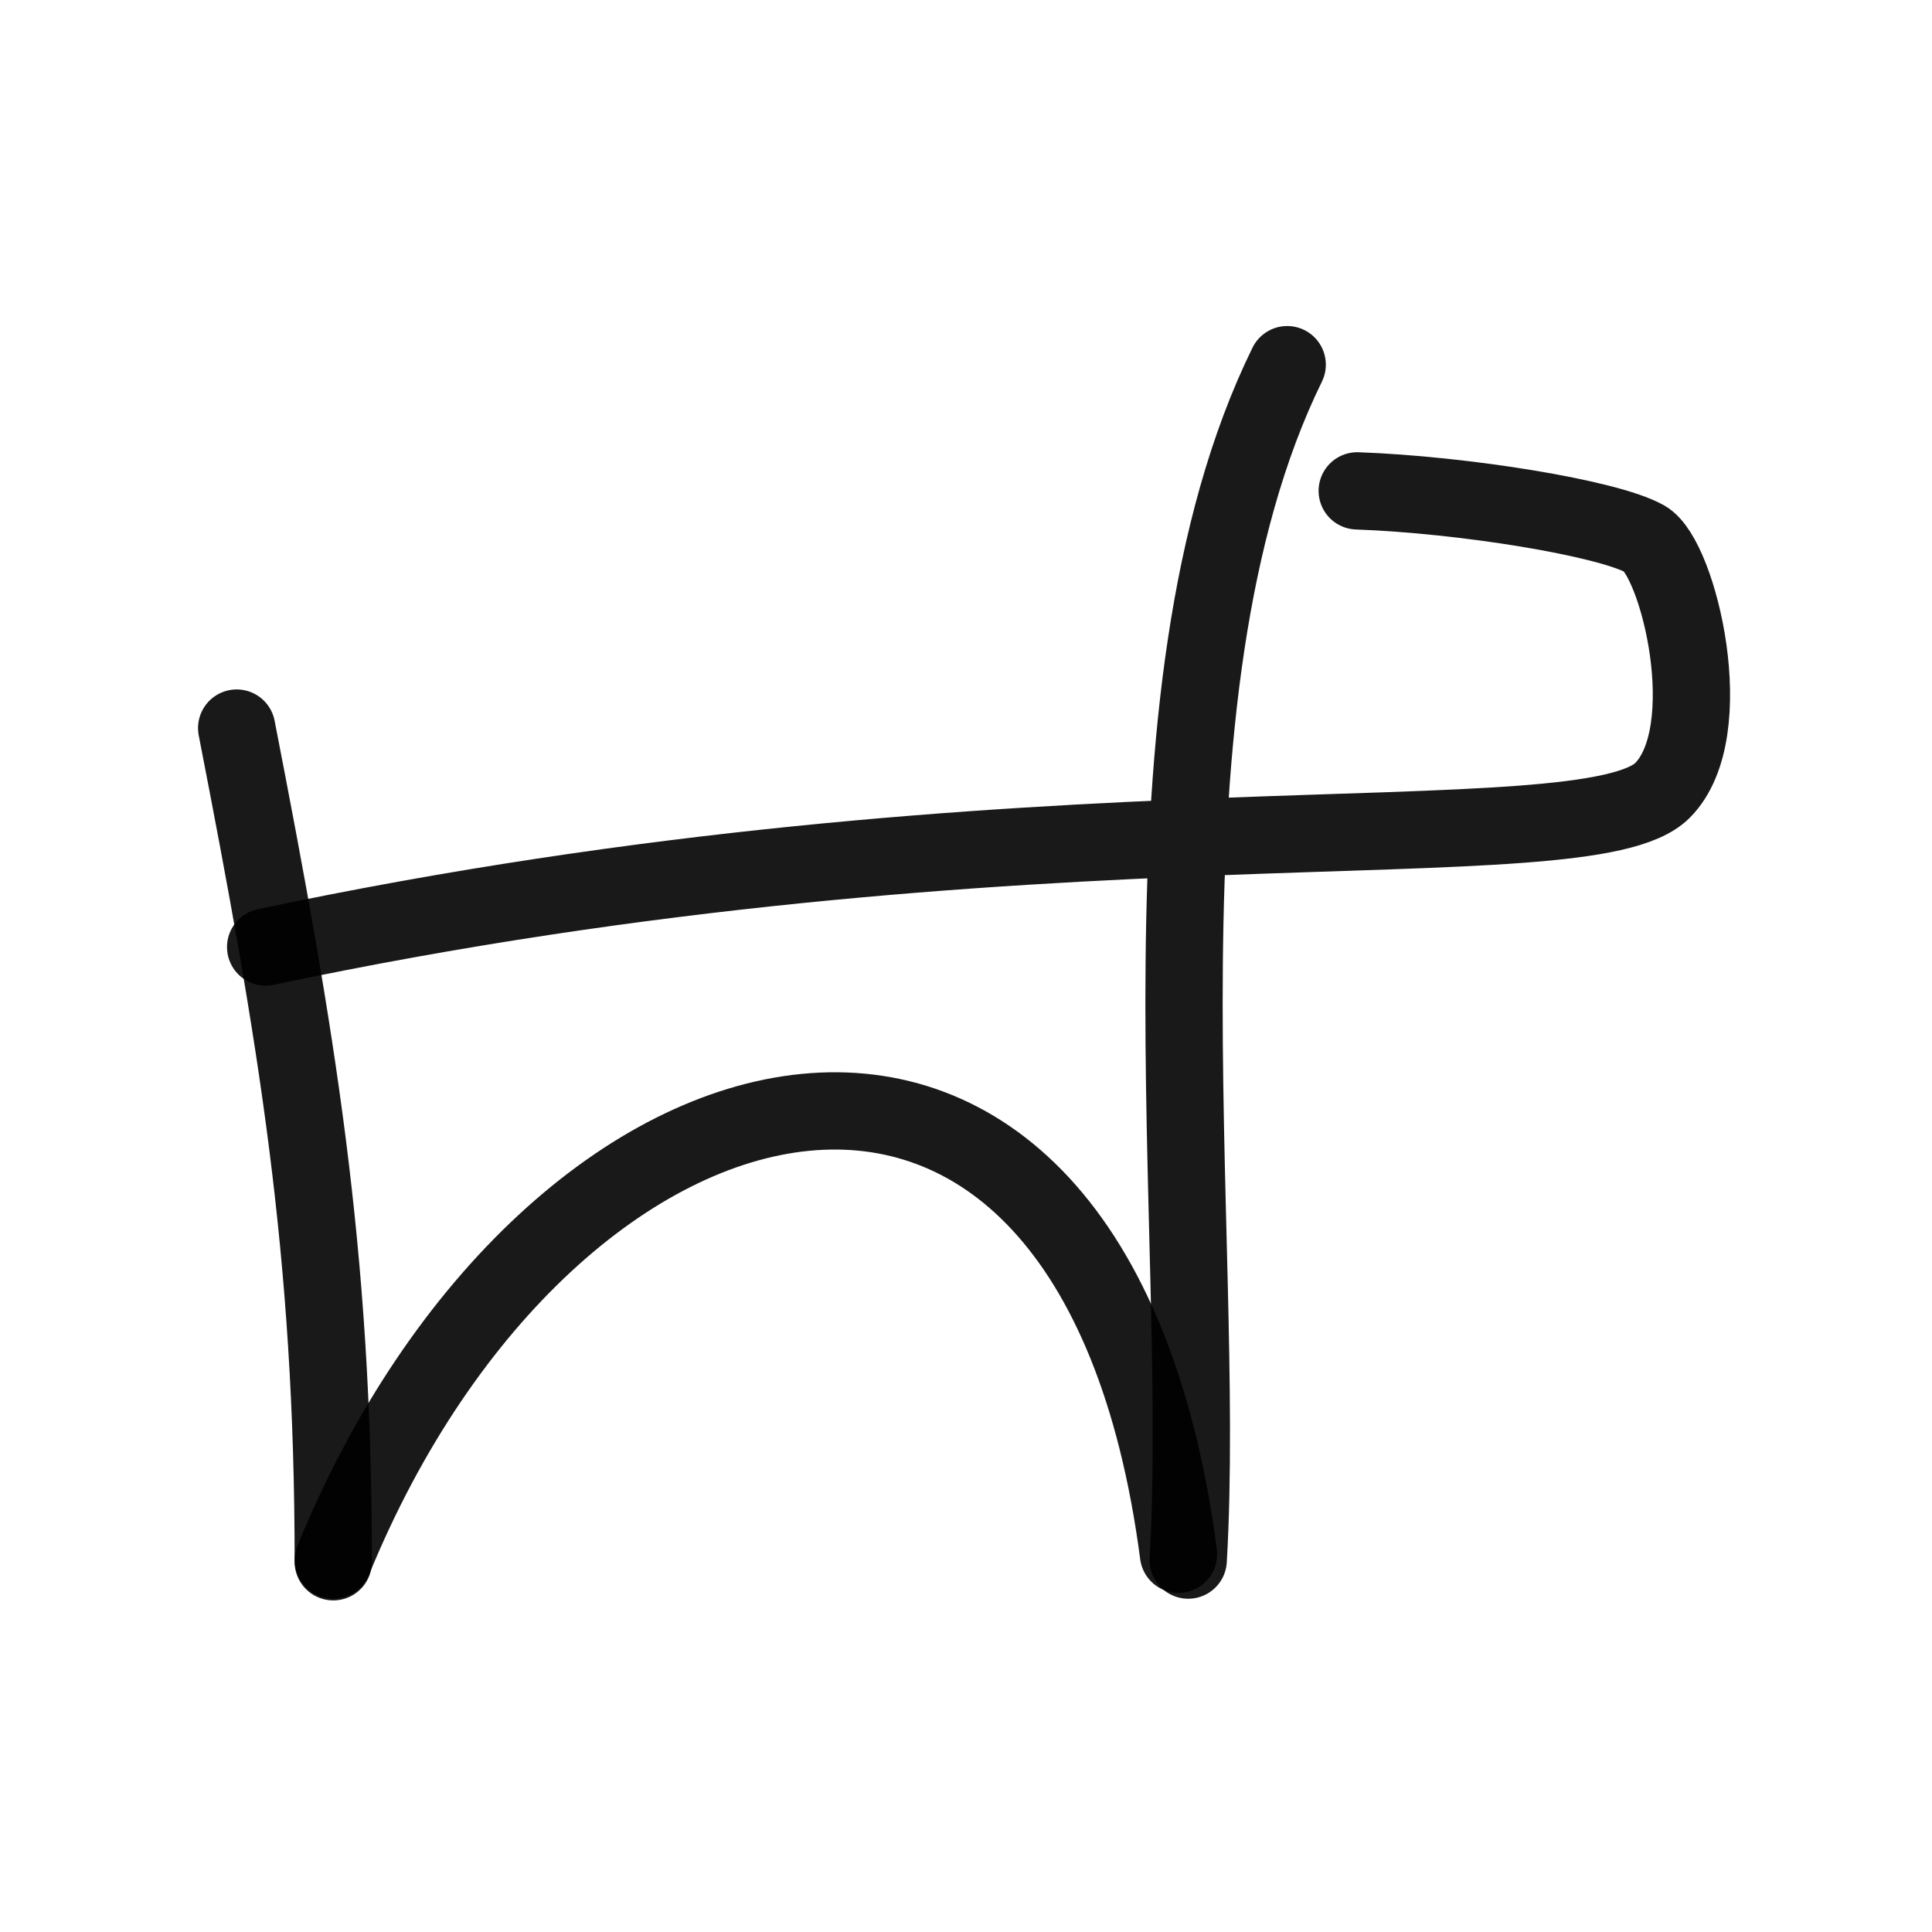
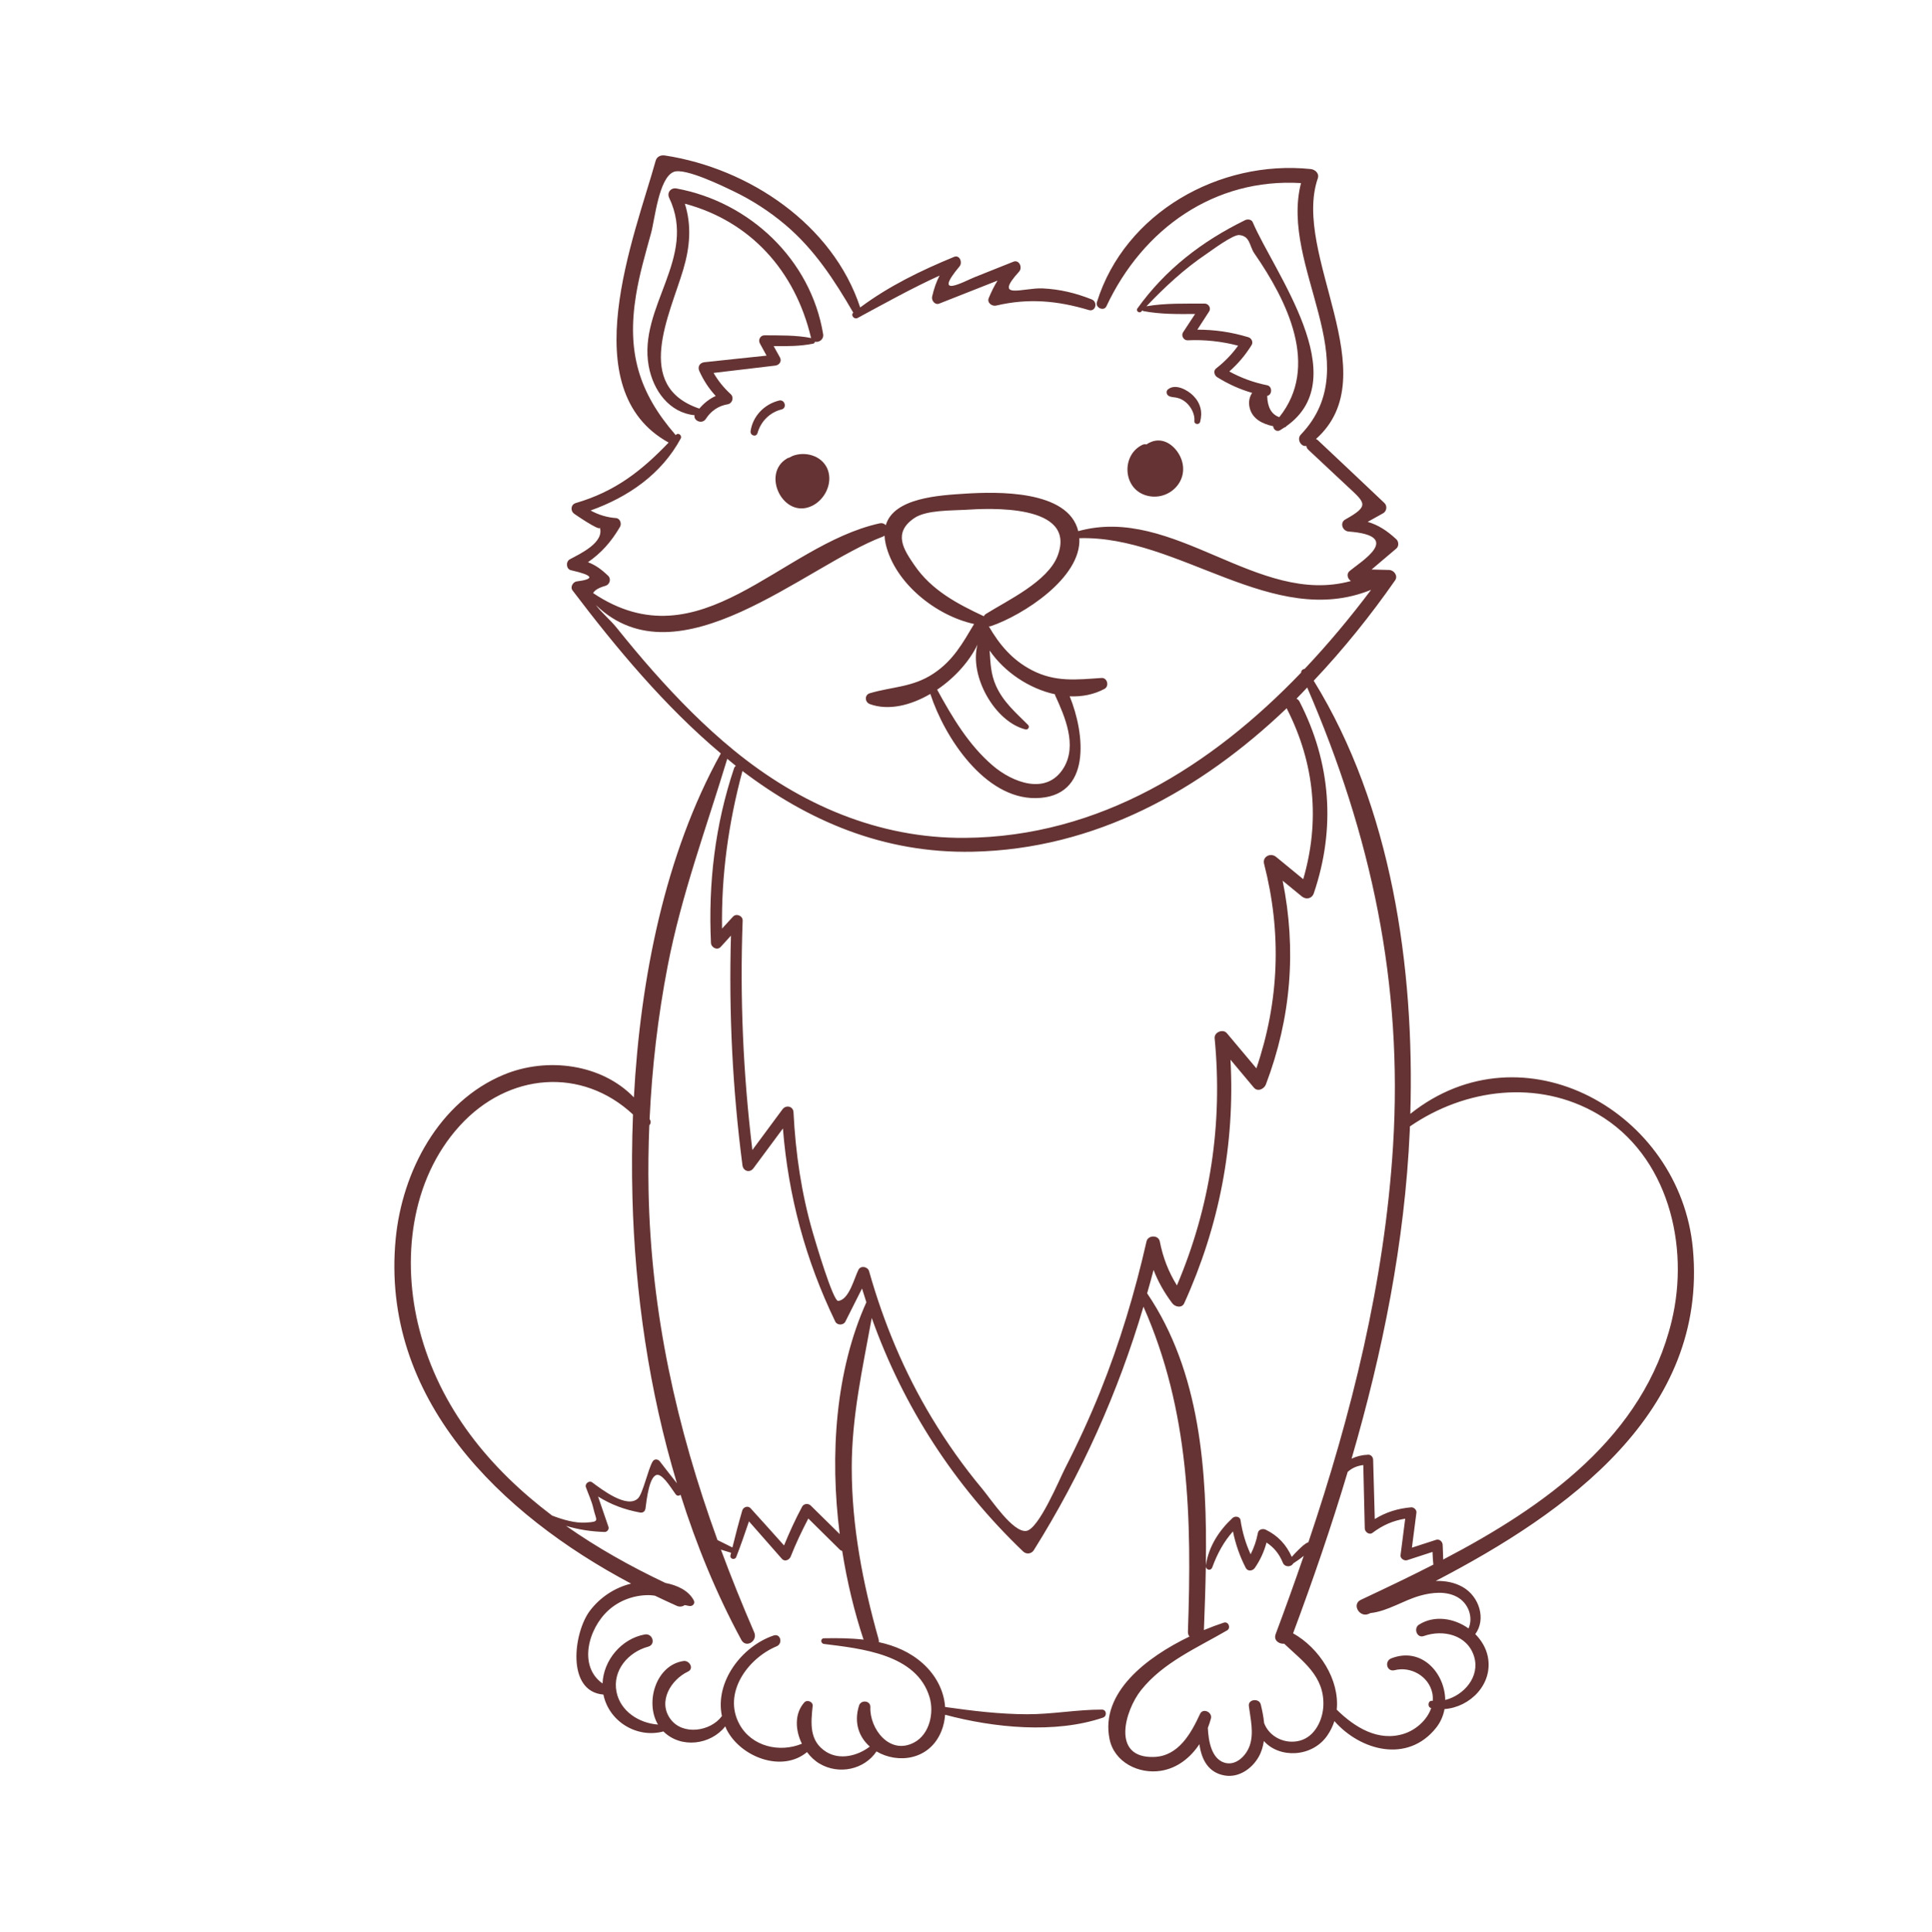
- <svg xmlns="http://www.w3.org/2000/svg" width="800px" height="800px" viewBox="0 0 400 400" fill="none">
-   <path d="M55 196.076C213.97 162.425 328.5 179.5 344.217 163.629C356.262 151.465 347.5 115.501 340.587 111.591C332.881 107.232 302.935 102.413 281 101.629M266.5 75.5C232.987 143.859 249.995 254.767 246.007 323" stroke="#000000" stroke-opacity="0.9" stroke-width="16" stroke-linecap="round" stroke-linejoin="round" />
-   <path d="M49 150.74C61.5 214.941 69 259.146 69 323.347" stroke="#000000" stroke-opacity="0.9" stroke-width="16" stroke-linecap="round" stroke-linejoin="round" />
-   <path d="M69 323C113.955 213.209 226.212 186.011 244 321.792" stroke="#000000" stroke-opacity="0.9" stroke-width="16" stroke-linecap="round" stroke-linejoin="round" />
+ <svg xmlns="http://www.w3.org/2000/svg" version="1.1" id="Capa_1" x="0px" y="0px" width="566.93px" height="566.93px" viewBox="0 0 566.93 566.93" enable-background="new 0 0 566.93 566.93" xml:space="preserve">
+   <g>
+     <path fill="#653333" d="M496.97,366.629c-3.688-40.216-49.81-66.064-82.959-39.646c1.289-42.959-5.532-90.171-28.356-127.15   c8.734-9.255,16.746-19.204,23.896-29.478c0.91-1.31-0.321-2.997-1.743-3.033c-1.722-0.045-3.442-0.09-5.168-0.134   c2.426-2.059,4.847-4.118,7.276-6.171c0.769-0.649,0.707-2.041,0-2.698c-2.841-2.636-5.371-4.21-8.413-5.125   c1.509-0.841,3.017-1.684,4.529-2.522c1.054-0.588,1.271-2.164,0.386-3c-6.514-6.166-13.028-12.331-19.568-18.468   c-0.173-0.162-0.357-0.245-0.537-0.333c21.16-18.816-7.146-54.209,0.541-76.515c0.502-1.447-0.787-2.597-2.079-2.73   C358.033,46.849,330.215,62.38,322,88.718c-0.505,1.628,2.058,2.775,2.805,1.182c10.684-22.782,31.76-37.695,57.121-36.154   c-6.337,24.643,20.074,52.787-0.072,73.857c-1.252,1.31,0.069,3.634,1.636,3.306c0.05,0.379,0.194,0.758,0.559,1.099   c3.815,3.58,7.634,7.159,11.463,10.724c5.298,4.934,6.634,5.737-0.566,9.752c-1.754,0.977-0.827,3.416,0.96,3.553   c16.288,1.245,3.522,8.871,0.292,11.583c-1.047,0.877-0.585,2.299,0.379,2.945c-27.422,7.55-51.952-22.416-80.017-14.649   c-0.012,0.004-0.019,0.011-0.029,0.015c-2.934-12.228-24.178-11.58-33.125-11.017c-7.669,0.481-21.034,1.209-23.369,9.253   c-0.422-0.442-1.047-0.706-1.87-0.523c-29.251,6.504-52.559,41.561-84.052,20.462c0.462-0.832,1.563-1.559,3.631-2.137   c1.252-0.35,1.747-2.021,0.779-2.945c-2.061-1.967-3.793-3.176-5.922-3.986c3.901-2.705,6.803-5.935,9.402-10.373   c0.523-0.897,0.086-2.376-1.047-2.571c-2.725-0.177-5.244-0.946-7.583-2.236c10.986-3.927,20.77-10.613,26.462-21.135   c0.465-0.861-0.686-1.843-1.393-1.078c-0.033,0.034-0.062,0.065-0.094,0.1c-0.025-0.036-0.036-0.072-0.065-0.108   c-10.831-12.482-14.27-24.391-11.588-40.949c1.003-6.204,2.79-12.264,4.446-18.313c1.079-3.928,2.252-16.152,6.626-17.914   c3.317-1.333,14.989,4.448,17.432,5.614c5.533,2.642,10.741,6.02,15.418,9.983c8.489,7.189,14.354,16.236,19.875,25.733   c-0.874,0.742,0.285,2.077,1.245,1.561c8.03-4.32,15.836-8.698,24.087-12.457c-0.945,1.814-1.624,3.747-2.187,6.154   c-0.263,1.133,0.809,2.582,2.079,2.079c5.706-2.252,11.411-4.504,17.118-6.756c-0.968,1.576-1.801,3.241-2.596,5.181   c-0.541,1.317,0.992,2.433,2.158,2.158c9.507-2.241,18.031-1.447,27.213,1.299c2.043,0.61,2.746-2.37,0.863-3.12   c-4.678-1.86-9.33-2.988-14.372-3.227c-5.714-0.271-14.7,3.609-6.926-4.937c1.054-1.161,0.04-3.588-1.688-2.898   c-3.779,1.507-7.559,3.014-11.333,4.521c-2.963,1.182-12.646,6.612-4.476-3.147c0.935-1.119,0.083-3.492-1.624-2.788   c-9.727,4.01-19.114,8.564-27.538,14.846c-8.055-24.416-32.677-40.853-57.323-44.617c-1.184-0.182-2.364,0.283-2.714,1.541   c-6.197,22.185-24.372,67.234,3.804,82.735c-7.911,8.254-15.649,14.366-27.267,17.757c-1.498,0.438-1.627,2.342-0.415,3.169   c-1.061-0.724,8.027,5.648,7.467,3.939c1.473,4.497-5.839,7.809-8.795,9.409c-1.245,0.677-1.097,2.961,0.419,3.216   c6.576,1.496,7.052,2.597,1.429,3.302c-0.993,0.276-1.761,1.662-1.058,2.595c12.874,16.983,27.147,34.095,43.537,47.873   c-16.393,29.596-23.625,66.055-25.52,100.966c-9.463-9.816-25.451-11.936-38.163-6.67c-19.106,7.911-29.873,28.479-31.764,48.225   c-4.493,46.868,30.789,80.884,69.107,101.188c-4.775,1.177-9.022,3.963-12.051,7.915c-4.84,6.323-7.077,23.748,3.927,24.657   c1.642,7.983,9.893,12.902,17.616,10.824c5.172,5.132,13.917,3.926,18.157-1.498c0.123,0.285,0.216,0.57,0.354,0.852   c4.097,8.171,16.295,12.841,23.64,6.706c1.04,1.386,2.285,2.563,3.649,3.37c5.746,3.407,13.188,1.74,16.753-3.565   c6.189,3.667,15.609,2.649,19.074-6.013c0.631-1.577,0.945-3.173,1.068-4.757c14.303,3.851,32.309,5.63,46.345,0.845   c1.244-0.426,1.082-2.346-0.318-2.354c-7.341-0.018-14.588,1.386-21.965,1.364c-8.109-0.021-16.05-0.996-24.065-2.129   c-0.325-4.814-2.743-9.373-6.514-12.759c-3.75-3.374-8.211-5.247-12.939-6.275c0.029-0.261,0.018-0.542-0.068-0.845   c-4.667-16.552-7.886-33.153-7.886-50.423c0-15.097,3.223-29.303,5.872-43.901c9.265,26.051,24.268,49.261,44.464,68.569   c0.941,0.898,2.429,0.693,3.115-0.404c14.027-22.38,24.743-46.309,32.186-71.481c13.563,30.659,14.216,62.159,13.051,95.449   c-0.022,0.593,0.176,1.032,0.454,1.39c-12.483,6.01-26.281,16.443-23.452,30.14c1.404,6.774,8.554,10.308,15.072,9.269   c4.854-0.776,8.665-3.865,11.3-7.817c0.585,4.417,2.559,8.405,7.503,9.21c4.104,0.664,7.922-2.024,9.89-5.479   c0.822-1.447,1.281-3.024,1.522-4.655c4.587,5.172,14.141,4.811,18.591-1.56c0.956-1.371,1.642-2.812,2.118-4.287   c7.681,8.72,21.528,12.466,29.869,1.952c1.313-1.66,2.104-3.544,2.461-5.485c7.525-0.542,14.343-7.359,12.697-15.437   c-0.509-2.494-1.852-4.742-3.667-6.562c3.223-4.349,1.228-11.033-3.699-13.833c-2.393-1.357-5.104-1.849-7.922-1.779   C460.207,443.973,501.358,414.489,496.97,366.629z M268.435,152.065c3.555-2.402,11.051-2.155,14.97-2.407   c6.49-0.422,32.839-1.949,27.097,13.429c-2.852,7.644-14.809,13.195-21.07,17.134c-0.285,0.181-0.477,0.422-0.62,0.684   c-7.828-3.67-15.346-7.619-20.384-15C265.41,161.483,261.927,156.454,268.435,152.065z M301.805,212.817   c-3.621-3.64-7.233-6.661-9.41-11.474c-1.584-3.508-1.638-6.864-1.873-10.379c4.281,6.272,11.586,11.201,19.168,12.845   c0.029,0.137,0.033,0.269,0.098,0.406c2.855,6.204,6.468,14.595,2.477,21.178c-5.031,8.292-15.09,4.264-20.828-0.643   c-7.089-6.061-11.899-14.209-16.328-22.295c5.096-3.441,9.459-8.247,11.849-13.233c-2.476,9.267,5.093,22.687,14.083,24.906   C301.793,214.314,302.367,213.383,301.805,212.817z M191.763,197.074c-3.696-4.172-7.258-8.459-10.748-12.801   c-1.822-2.269-4.594-4.591-6.103-6.671c24.267,23.403,61.38-11.443,84.319-20.099c0.173-0.067,0.296-0.171,0.437-0.264   c0.036,0.796,0.141,1.635,0.357,2.543c2.71,11.383,14.656,20.931,25.928,23.401c-3.346,5.603-6.103,10.693-11.921,14.554   c-6.11,4.053-12.062,3.814-18.674,5.764c-1.646,0.485-1.494,2.646,0,3.192c5.414,1.983,11.917,0.424,17.753-2.988   c4.197,12.852,16,30.75,30.905,30.587c16.638-0.181,14.454-18.988,10.005-29.878c3.576,0.153,7.076-0.505,10.209-2.186   c1.466-0.783,0.846-3.32-0.865-3.205c-7.367,0.496-13.56,1.283-20.442-2.285c-5.761-2.985-9.532-7.496-12.64-12.855   c0.207,0.007,0.42-0.009,0.654-0.09c9.261-3.167,26.577-14.137,25.916-25.802c29.209-0.888,56.797,26.882,85.641,15.162   c-6.03,8.028-12.549,15.856-19.532,23.233c-0.527,0.023-1.015,0.469-1.003,1.066c-26.281,27.402-59.219,48.208-98.702,48.512   c-25.404,0.193-48.43-9.836-67.833-25.716C206.871,213.248,199.085,205.34,191.763,197.074z M123.136,390.385   c-5.284-20.266-2.739-43.905,11.823-59.897c14.281-15.678,35.864-17.306,50.863-3.32c-0.329,8.302-0.368,16.494-0.159,24.456   c0.729,27.778,4.836,56.551,13.054,83.803c-1.682-2.122-3.363-4.251-5.006-6.406c-0.548-0.715-1.584-0.848-2.107,0   c-1.321,2.141-2.866,9.388-4.292,10.813c-3.172,3.165-10.607-2.541-13.494-4.685c-0.866-0.64-2.176,0.426-1.83,1.407   c0.704,1.999,1.718,4.089,2.18,6.153c0.844,3.775,2.158,4.014-2.324,4.27c-2.978,0.17-6.493-0.805-9.773-2.068   C143.848,431.146,129.148,413.454,123.136,390.385z M253.507,481.33c-3.862-0.444-7.807-0.47-11.611-0.394   c-1.101,0.021-1.036,1.534,0,1.664c10.838,1.36,27.202,2.948,30.988,15.635c1.375,4.608,0.015,10.855-4.504,13.277   c-7.197,3.858-13.126-4.01-12.877-10.372c0.076-1.956-2.765-2.224-3.324-0.448c-1.603,5.097,0.054,9.301,3.158,12.033   c-3.598,2.771-8.817,4.021-12.776,1.559c-5.074-3.15-4.519-8.441-3.995-13.512c0.126-1.231-1.653-1.896-2.443-1.015   c-2.956,3.313-2.678,8.146-0.718,12.131c-6.489,2.71-14.729,0.858-18.316-5.688c-5.042-9.207,2.476-19.406,10.892-22.91   c1.895-0.787,1.184-3.865-0.874-3.173c-9.358,3.165-17.302,13.624-15.18,23.644c-3.317,4.555-11.517,5.771-15.104,0.888   c-3.822-5.197,0.198-11.596,5.128-13.932c1.895-0.895,0.43-3.367-1.31-3.107c-8.088,1.198-11.365,12.134-7.481,18.652   c-5.537-0.39-11.048-3.88-12.177-9.601c-1.249-6.309,3.476-11.693,9.286-13.26c2.342-0.635,1.332-4.01-0.993-3.587   c-6.81,1.227-12.126,7.543-12.394,14.389c-7.196-5.066-4.219-16.121,1.779-21.527c3.183-2.873,7.482-4.422,11.751-4.407   c0.639,0.004,1.252,0.068,1.852,0.162c2.133,1.029,4.27,2.032,6.402,2.978c0.884,0.394,1.714,0.21,2.364-0.22   c0.44,0.104,0.884,0.202,1.339,0.271c0.963,0.138,1.797-0.729,1.288-1.678c-1.555-2.898-4.851-4.418-8.33-5.093   c-10.069-4.771-19.987-10.301-29.147-16.75c3.562,1.072,7.279,1.664,11.311,1.79c0.729,0.021,1.379-0.779,1.133-1.494   c-1.018-2.97-2.035-5.94-3.057-8.911c3.782,2.343,7.647,3.826,12.303,4.692c0.902,0.17,1.509-0.368,1.624-1.234   c0.318-2.39,1.133-10.171,3.703-9.816c1.74,0.241,4.316,4.638,5.172,5.72c0.429,0.545,1.007,0.462,1.415,0.112   c4.678,14.826,10.567,29.18,17.851,42.62c1.372,2.537,4.869,0.307,3.779-2.209c-3.501-8.085-6.767-16.173-9.777-24.293   c0.992,0.3,1.985,0.596,2.981,0.913c-0.058,0.242-0.123,0.487-0.181,0.729c-0.267,1.13,1.311,1.523,1.714,0.47   c1.321-3.439,2.544-6.922,3.718-10.416c3.208,3.682,6.435,7.341,9.668,11.001c0.845,0.96,2.194,0.313,2.588-0.683   c1.512-3.829,3.263-7.518,5.165-11.152c3.071,3.047,6.146,6.089,9.232,9.124c0.224,0.221,0.469,0.332,0.715,0.397   C248.678,464.41,250.808,473.224,253.507,481.33z M246.513,450.354c-2.837-2.801-5.673-5.598-8.521-8.388   c-0.715-0.7-2.021-0.596-2.516,0.324c-1.992,3.707-3.721,7.511-5.313,11.391c-3.27-3.652-6.533-7.309-9.835-10.929   c-0.754-0.826-2.125-0.364-2.418,0.64c-1.054,3.605-2.01,7.243-2.905,10.888c-1.473-0.722-2.913-1.476-4.381-2.176   c-11.979-33.027-19.54-66.62-20.236-102.708c-0.119-6.352-0.033-12.707,0.224-19.052c0.361-0.383,0.542-0.957,0.267-1.498   c-0.054-0.112-0.126-0.209-0.184-0.317c0.697-15.072,2.436-30.093,5.298-44.912c4.049-20.976,11.347-40.53,17.504-60.871   c0.848,0.689,1.671,1.417,2.53,2.088c-0.224,0.146-0.419,0.352-0.527,0.67c-5.594,16.674-7.608,33.734-6.789,51.285   c0.065,1.368,1.83,2.31,2.855,1.184c1.003-1.104,2.01-2.205,3.014-3.31c-0.65,22.571,0.458,44.998,3.375,67.422   c0.227,1.732,2.154,2.313,3.223,0.873c2.891-3.895,5.775-7.788,8.655-11.683c1.584,19.854,6.651,38.646,15.378,56.706   c0.545,1.13,2.396,1.101,2.949,0c1.631-3.241,3.262-6.481,4.897-9.723c0.408,1.354,0.841,2.692,1.277,4.031   C245.264,402.406,243.542,427.143,246.513,450.354z M322.993,408.462c-3.093,7.685-6.562,15.22-10.341,22.586   c-1.616,3.158-7.693,17.869-11.383,18.37c-3.916,0.534-10.293-9.214-12.96-12.404c-5.432-6.507-10.344-13.462-14.721-20.713   c-8.153-13.494-14.177-27.978-18.461-43.128c-0.379-1.343-2.443-1.758-3.122-0.408c-1.278,2.545-2.761,8.831-5.952,9.128   c-1.498,0.137-6.691-17.458-7.435-20.021c-3.356-11.566-5.074-23.329-5.677-35.354c-0.09-1.815-2.223-2.234-3.23-0.873   c-2.952,3.98-5.897,7.962-8.842,11.949c-2.725-22.38-3.688-44.781-2.855-67.342c0.054-1.408-1.862-2.216-2.826-1.169   c-1.076,1.169-2.147,2.339-3.223,3.512c-0.245-15.736,1.891-30.966,5.988-46.26c19.229,14.586,41.36,24.226,67.54,23.696   c36.105-0.734,67.061-18.094,92.253-42.142c0.032,0.079,0.025,0.155,0.064,0.234c8.146,15.992,9.723,32.971,4.768,49.966   c-2.66-2.18-5.319-4.363-7.976-6.547c-1.56-1.285-4.075-0.119-3.516,2.046c5.223,20.315,4.432,40.375-2.26,60.033   c-2.891-3.439-5.781-6.882-8.672-10.321c-1.13-1.343-3.754-0.293-3.584,1.483c2.418,25.086-1.249,49.462-11.072,72.567   c-2.451-3.959-4.078-8.069-5.031-12.92c-0.387-1.956-3.465-1.892-3.895,0C333.156,379.445,328.742,394.167,322.993,408.462z    M336.754,379.665c0.64-2.28,1.3-4.558,1.889-6.86c1.31,3.399,3.067,6.539,5.482,9.776c0.808,1.083,2.811,1.541,3.512,0   c10.332-22.759,14.93-46.737,13.588-71.492c2.288,2.729,4.572,5.461,6.857,8.189c1.118,1.335,3.021,0.407,3.529-0.932   c7.42-19.528,9.022-39.617,4.919-59.81c1.881,1.538,3.765,3.079,5.642,4.624c1.245,1.021,2.97,0.657,3.508-0.928   c6.485-19.08,5.021-38.352-4.187-56.26c-0.228-0.446-0.549-0.695-0.896-0.861c1.076-1.066,2.094-2.194,3.147-3.286   c18.774,43.391,28.169,86.948,25.191,134.672c-2.486,39.805-12.145,78.556-24.838,116.234c-1.158,0.451-2.046,1.411-2.938,2.256   c-0.7,0.66-1.328,1.354-1.949,2.054c-1.599-3.563-4.031-6.226-7.644-7.983c-0.83-0.404-2.101-0.13-2.296,0.935   c-0.423,2.267-1.137,4.313-2.136,6.287c-1.459-3.197-2.44-6.493-2.967-10.044c-0.163-1.104-1.646-1.256-2.336-0.617   c-4.01,3.721-7.045,8.445-7.846,13.924C354.421,431.835,352.354,402.685,336.754,379.665z M381.641,510.975   c-4.316,1.185-9.019-1.035-10.546-5.153c-0.19-1.884-0.559-3.746-0.992-5.482c-0.469-1.888-3.746-1.552-3.489,0.473   c0.476,3.771,1.529,7.872,0.263,11.597c-1.021,3.006-4.157,6.196-7.604,4.983c-3.594-1.259-4.508-6.143-4.702-10.145   c0.354-0.913,0.664-1.834,0.909-2.761c0.494-1.849-2.338-3.198-3.193-1.347c-2.628,5.677-6.299,12.376-13.47,12.632   c-12.715,0.458-8.593-13.653-3.844-19.615c6.475-8.139,16.468-12.415,25.249-17.54c1.188-0.693,0.408-2.722-0.96-2.274   c-1.779,0.585-3.761,1.317-5.843,2.184c0.23-6.096,0.462-12.364,0.566-18.706c0.036,1.065,1.465,1.434,1.884,0.3   c1.477-4.002,3.335-7.481,6.078-10.561c0.761,3.747,1.999,7.298,3.771,10.737c0.563,1.09,2.024,0.885,2.634,0   c1.617-2.342,2.726-4.793,3.451-7.471c2.165,1.447,3.735,3.313,4.785,5.919c0.581,1.443,2.537,1.271,3.028,0.228   c0.967-0.649,1.928-1.277,2.848-2.028c0.083-0.068,0.181-0.141,0.267-0.209c-2.642,7.694-5.392,15.353-8.243,22.957   c-0.686,1.837,0.953,2.981,2.498,2.829c5.479,5.219,11.842,9.507,11.498,18.194C388.321,504.915,386.022,509.77,381.641,510.975z    M427.693,468.773c3.359,1.798,4.868,5.963,3.414,9.275c-4.248-3.024-10.016-3.984-14.545-1.122   c-1.678,1.058-0.628,4.075,1.411,3.35c5.605-2,12.809-0.404,14.769,6.034c1.794,5.887-2.978,11.365-8.478,12.736   c-0.119-7.958-6.98-15.671-15.826-12.224c-2.118,0.822-1.343,4.067,0.96,3.479c4.706-1.201,9.986,1.708,11.062,6.674   c0.17,0.79,0.185,1.566,0.131,2.328c-0.062-0.004-0.123,0-0.181-0.008c-1.22-0.162-1.462,1.848-0.289,2.126   c0.004,0.004,0.011,0.004,0.019,0.004c-1.195,3.512-4.476,6.384-7.911,7.51c-7.594,2.483-14.56-1.869-19.818-7.045   c0.885-8.763-5.092-18.1-12.815-22.412c5.817-15.599,11.257-31.406,16.035-47.398c1.313-1.169,2.854-1.801,4.576-1.999   c0.145,6.2,0.289,12.4,0.434,18.601c0.024,1.032,1.306,2.025,2.266,1.3c2.996-2.252,6.017-3.577,9.604-4.158   c-0.455,3.569-0.91,7.14-1.368,10.709c-0.123,0.978,1.079,1.754,1.935,1.476c2.483-0.812,4.97-1.62,7.453-2.425   c0.043,1.252,0.111,2.49,0.245,3.728c-7.182,3.678-14.375,7.085-21.297,10.341c-2.754,1.295-0.354,5.373,2.389,4.085   c0.138-0.064,0.278-0.134,0.415-0.198c5.168-0.566,9.665-3.743,14.649-5.125C420.359,467.457,424.434,467.027,427.693,468.773z    M423.658,457.82c-0.015-1.433-0.098-2.862-0.151-4.316c-0.036-0.945-0.953-1.79-1.932-1.473l-7.092,2.307l1.325-10.318   c0.097-0.776-0.787-1.6-1.534-1.534c-4.031,0.357-7.424,1.439-10.697,3.45l-0.48-17.432c-0.021-0.766-0.653-1.502-1.461-1.462   c-1.841,0.079-3.443,0.479-4.869,1.177c9.146-31.396,15.624-63.517,17.086-96.287c0.018-0.419,0.024-0.845,0.039-1.26   c16.216-11.131,37.549-13.888,55.075-3.667c20.737,12.098,27.118,38.625,21.781,60.767   C482.563,421.719,453.505,442.229,423.658,457.82z" />
+     <path fill="#653333" d="M367.738,65.215c-0.364-0.848-1.526-0.931-2.233-0.584c-12.661,6.208-23.384,14.442-31.634,25.953   c-0.487,0.684,0.596,1.501,1.162,0.895c0.111-0.123,0.234-0.24,0.346-0.361c0.084,0.104,0.185,0.189,0.336,0.218   c4.984,0.938,10.055,0.874,15.119,0.835c-1.181,1.797-2.364,3.595-3.541,5.396c-0.631,0.965,0.191,2.382,1.336,2.332   c5.117-0.235,9.961,0.311,14.833,1.575c-1.848,2.559-3.952,4.733-6.503,6.72c-0.846,0.659-0.459,2.025,0.324,2.512   c3.363,2.086,6.67,3.577,10.304,4.63c-0.819,1.178-1.14,2.707-0.735,4.383c0.797,3.31,3.832,4.751,6.914,5.401   c0.021,0.926,1,1.769,2.011,1.182c0.443-0.26,0.841-0.54,1.252-0.811c0.278-0.065,0.495-0.214,0.649-0.422   C397.759,110.831,374.062,80.011,367.738,65.215z M371.99,113.096c-3.995-0.803-7.619-2.144-11.119-4.048   c2.569-2.265,4.655-4.722,6.539-7.734c0.553-0.886,0.004-2.035-0.945-2.322c-5.07-1.53-9.846-2.212-14.975-2.216   c1.158-1.79,2.317-3.581,3.477-5.371c0.627-0.976-0.199-2.292-1.311-2.285c-5.713,0.036-11.467-0.178-17.107,0.785   c5.381-5.648,11.105-10.972,17.594-15.346c1.466-0.989,7.785-5.715,9.633-5.558c3.248,0.271,2.988,3.268,4.447,5.375   c9.716,14.045,19.211,33.244,7.326,48.079c-2.263-0.777-3.461-2.846-3.559-6.242C373.538,115.913,373.524,113.404,371.99,113.096z" />
+     <path fill="#653333" d="M198.581,55.328c-1.671-0.307-2.859,1.236-2.129,2.769c8.355,17.578-9.174,31.973-6.017,49.367   c1.325,7.271,6.121,13.711,13.469,14.428c-0.383,1.559,2.101,2.752,3.248,1.157c1.588-2.478,3.793-3.945,6.616-4.4   c1.238-0.309,1.736-2.028,0.769-2.911c-2.064-1.884-3.71-3.928-5.06-6.262c6.035-0.708,12.065-1.453,18.1-2.153   c1.18-0.137,2.014-1.254,1.379-2.402c-0.617-1.106-1.231-2.212-1.844-3.318c3.887,0.042,7.813,0.056,11.607-0.724   c0.307-0.063,0.451-0.305,0.516-0.568c1.155,0.301,2.663-0.652,2.403-2.232C238.035,76.227,220.094,59.275,198.581,55.328z    M224.425,98.434c-1.224-0.013-1.92,1.335-1.361,2.366l1.967,3.6c-6.078,0.648-12.163,1.261-18.24,1.931   c-1.368,0.15-2.075,1.339-1.494,2.606c1.281,2.815,2.819,5.146,4.807,7.305c-1.887,0.852-3.417,2.088-4.811,3.703   c-19.464-6.57-8.684-27.449-4.725-40.785c2.018-6.796,2.469-12.984,0.48-19.366c19.24,5.163,32.331,19.677,37.015,39.269   c0.018,0.07,0.058,0.112,0.079,0.175C233.661,98.345,228.98,98.482,224.425,98.434z" />
+     <path fill="#653333" d="M243.041,138.017c-1.379-3.891-5.89-5.486-9.672-4.409c-0.61,0.173-1.177,0.442-1.718,0.75   c-0.18,0.036-0.364,0.087-0.548,0.191c-7.756,4.488-1.159,17.964,7.24,13.973C242.084,146.743,244.459,142.024,243.041,138.017z" />
+     <path fill="#653333" d="M346.878,135.037c-0.967-2.876-3.695-5.816-6.954-5.728c-1.217,0.034-2.387,0.471-3.386,1.16   c-0.357-0.098-0.762-0.085-1.194,0.125c-6.078,2.925-5.775,12.422,0.675,14.698C342.482,147.571,349.131,141.708,346.878,135.037z" />
+     <path fill="#653333" d="M350.307,116.174c-1.689-1.709-5.309-3.705-7.485-1.826c-0.577,0.498-0.39,1.51,0.242,1.864   c0.802,0.449,1.588,0.355,2.462,0.558c1.021,0.236,1.963,0.751,2.734,1.449c1.455,1.312,2.545,3.427,2.368,5.421   c-0.087,0.971,1.422,1.128,1.671,0.226C353.09,121.003,352.429,118.323,350.307,116.174z" />
+     <path fill="#653333" d="M228.702,117.583c-4.306,1.064-7.705,4.533-8.358,8.969c-0.191,1.308,1.66,1.909,2.039,0.563   c0.949-3.385,3.609-6.082,7.045-6.917C231.12,119.787,230.402,117.165,228.702,117.583z" />
+   </g>
</svg>
